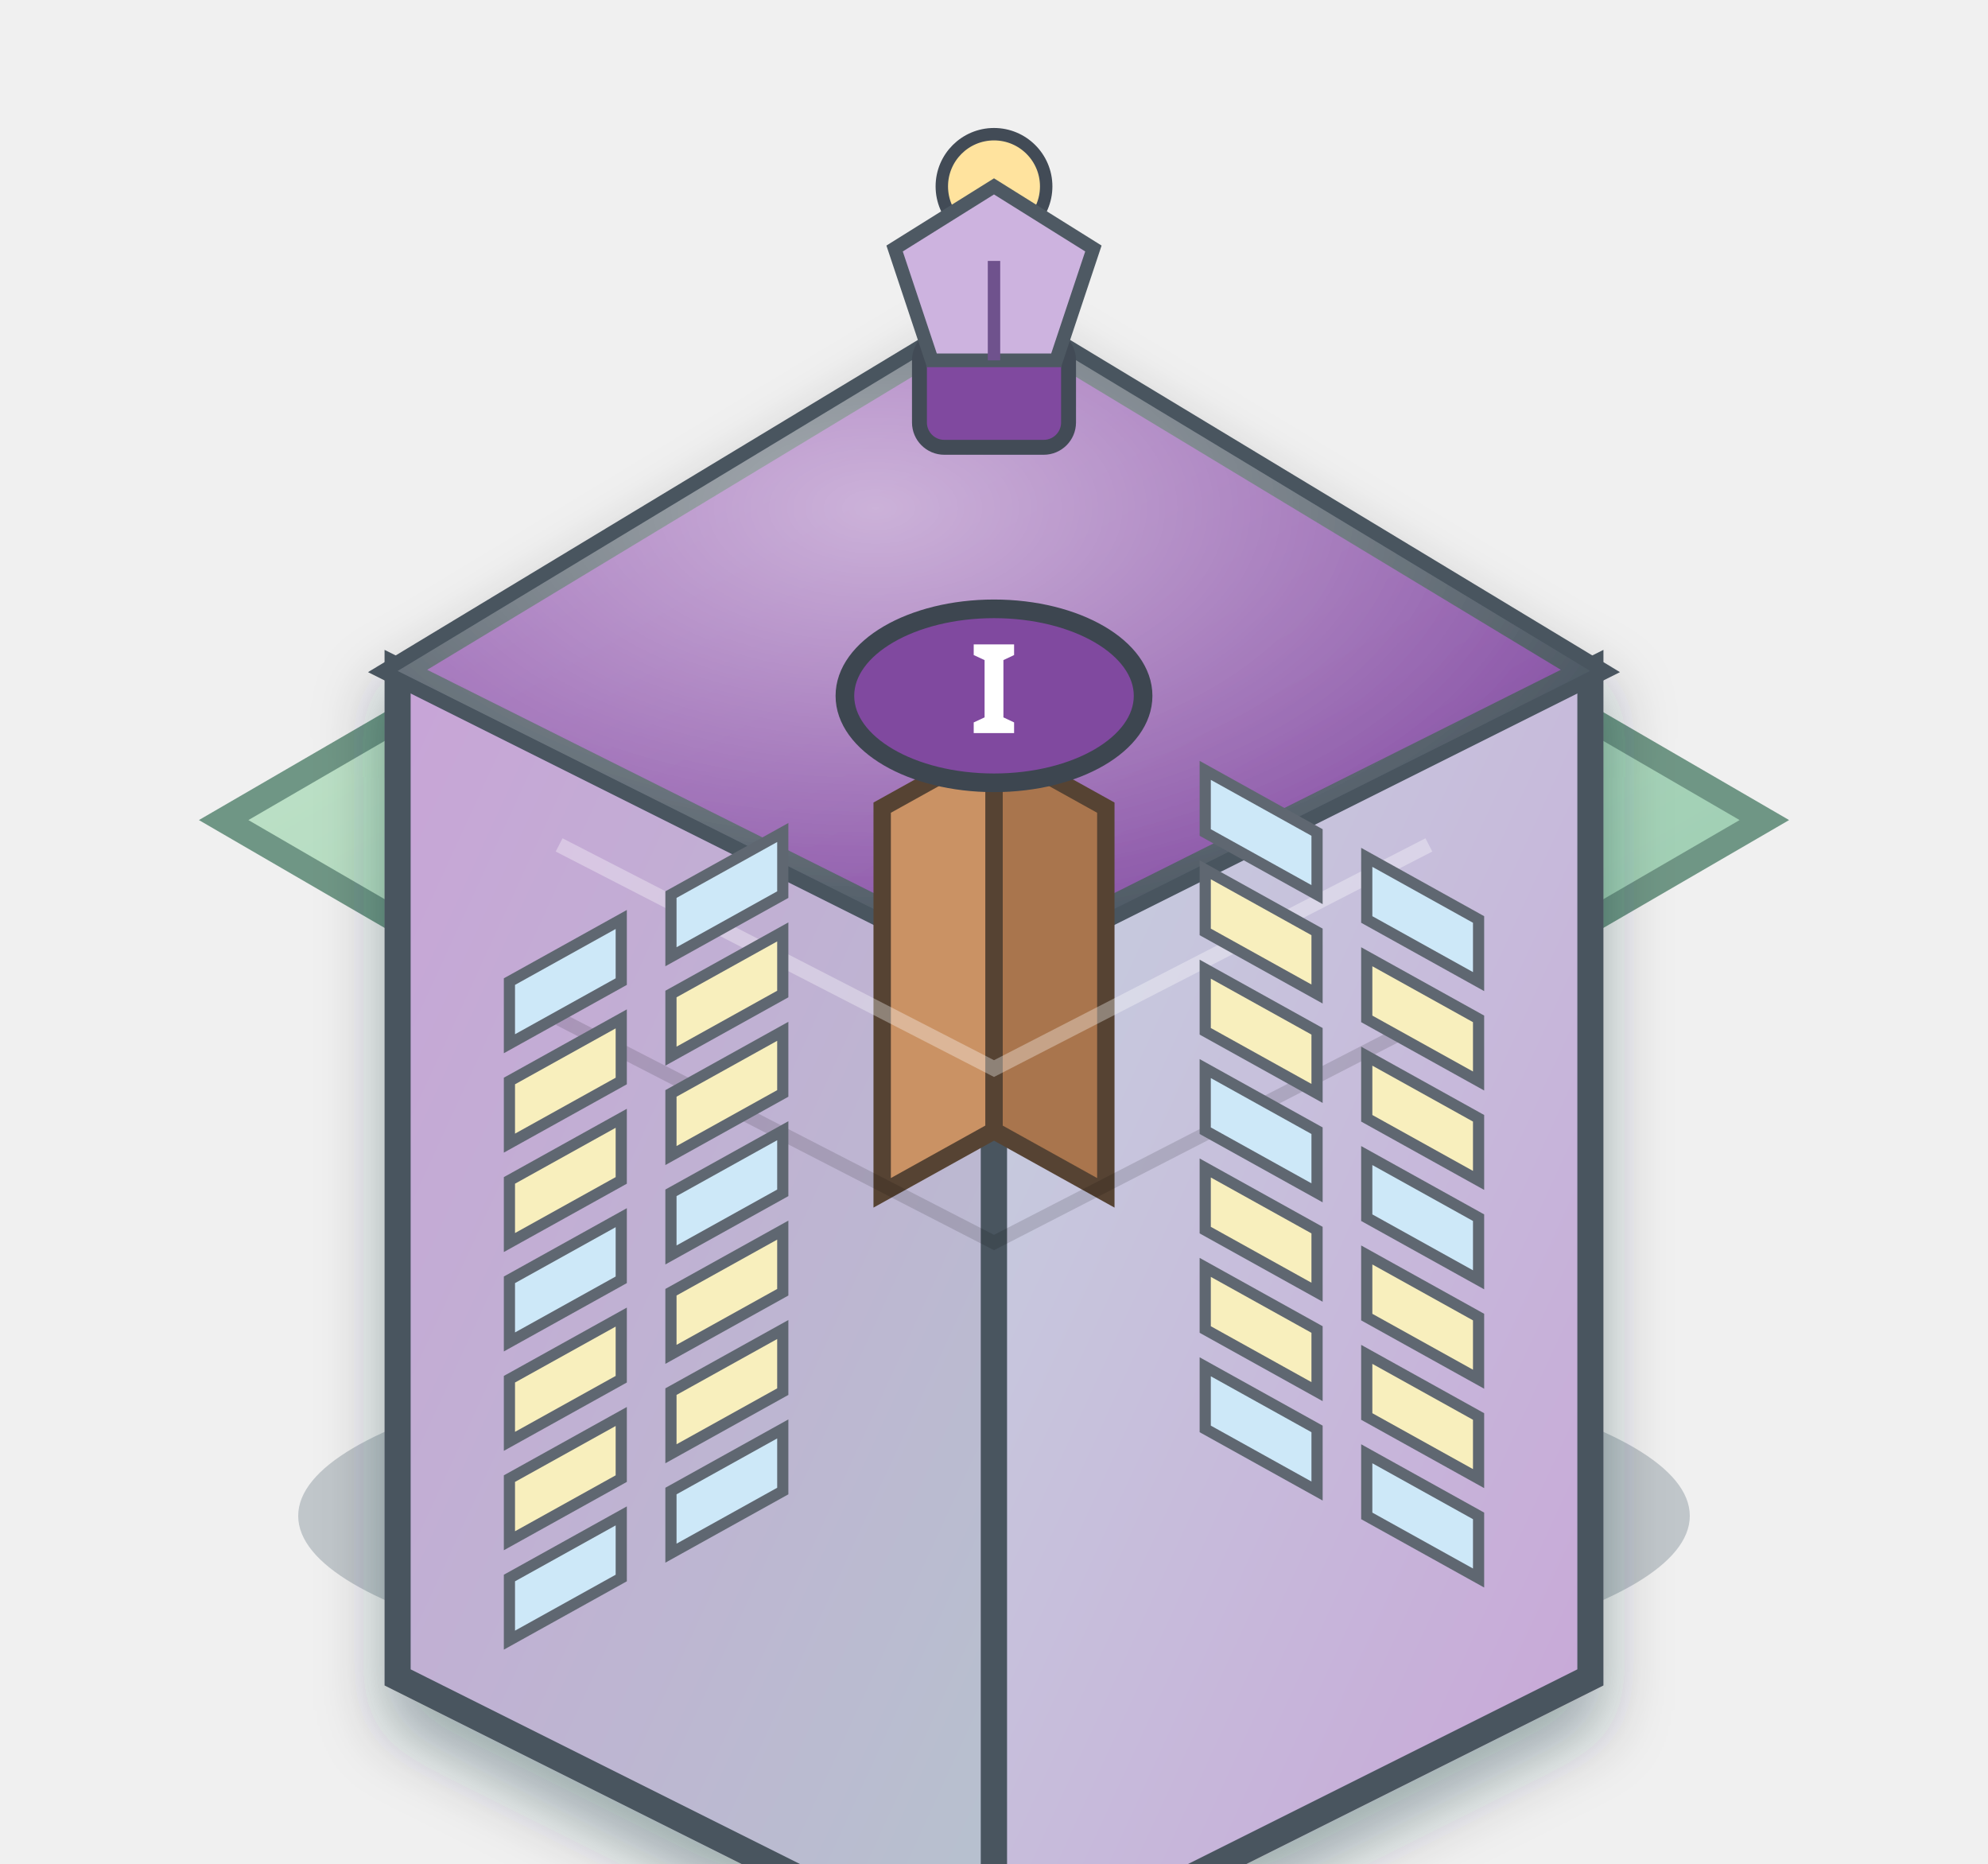
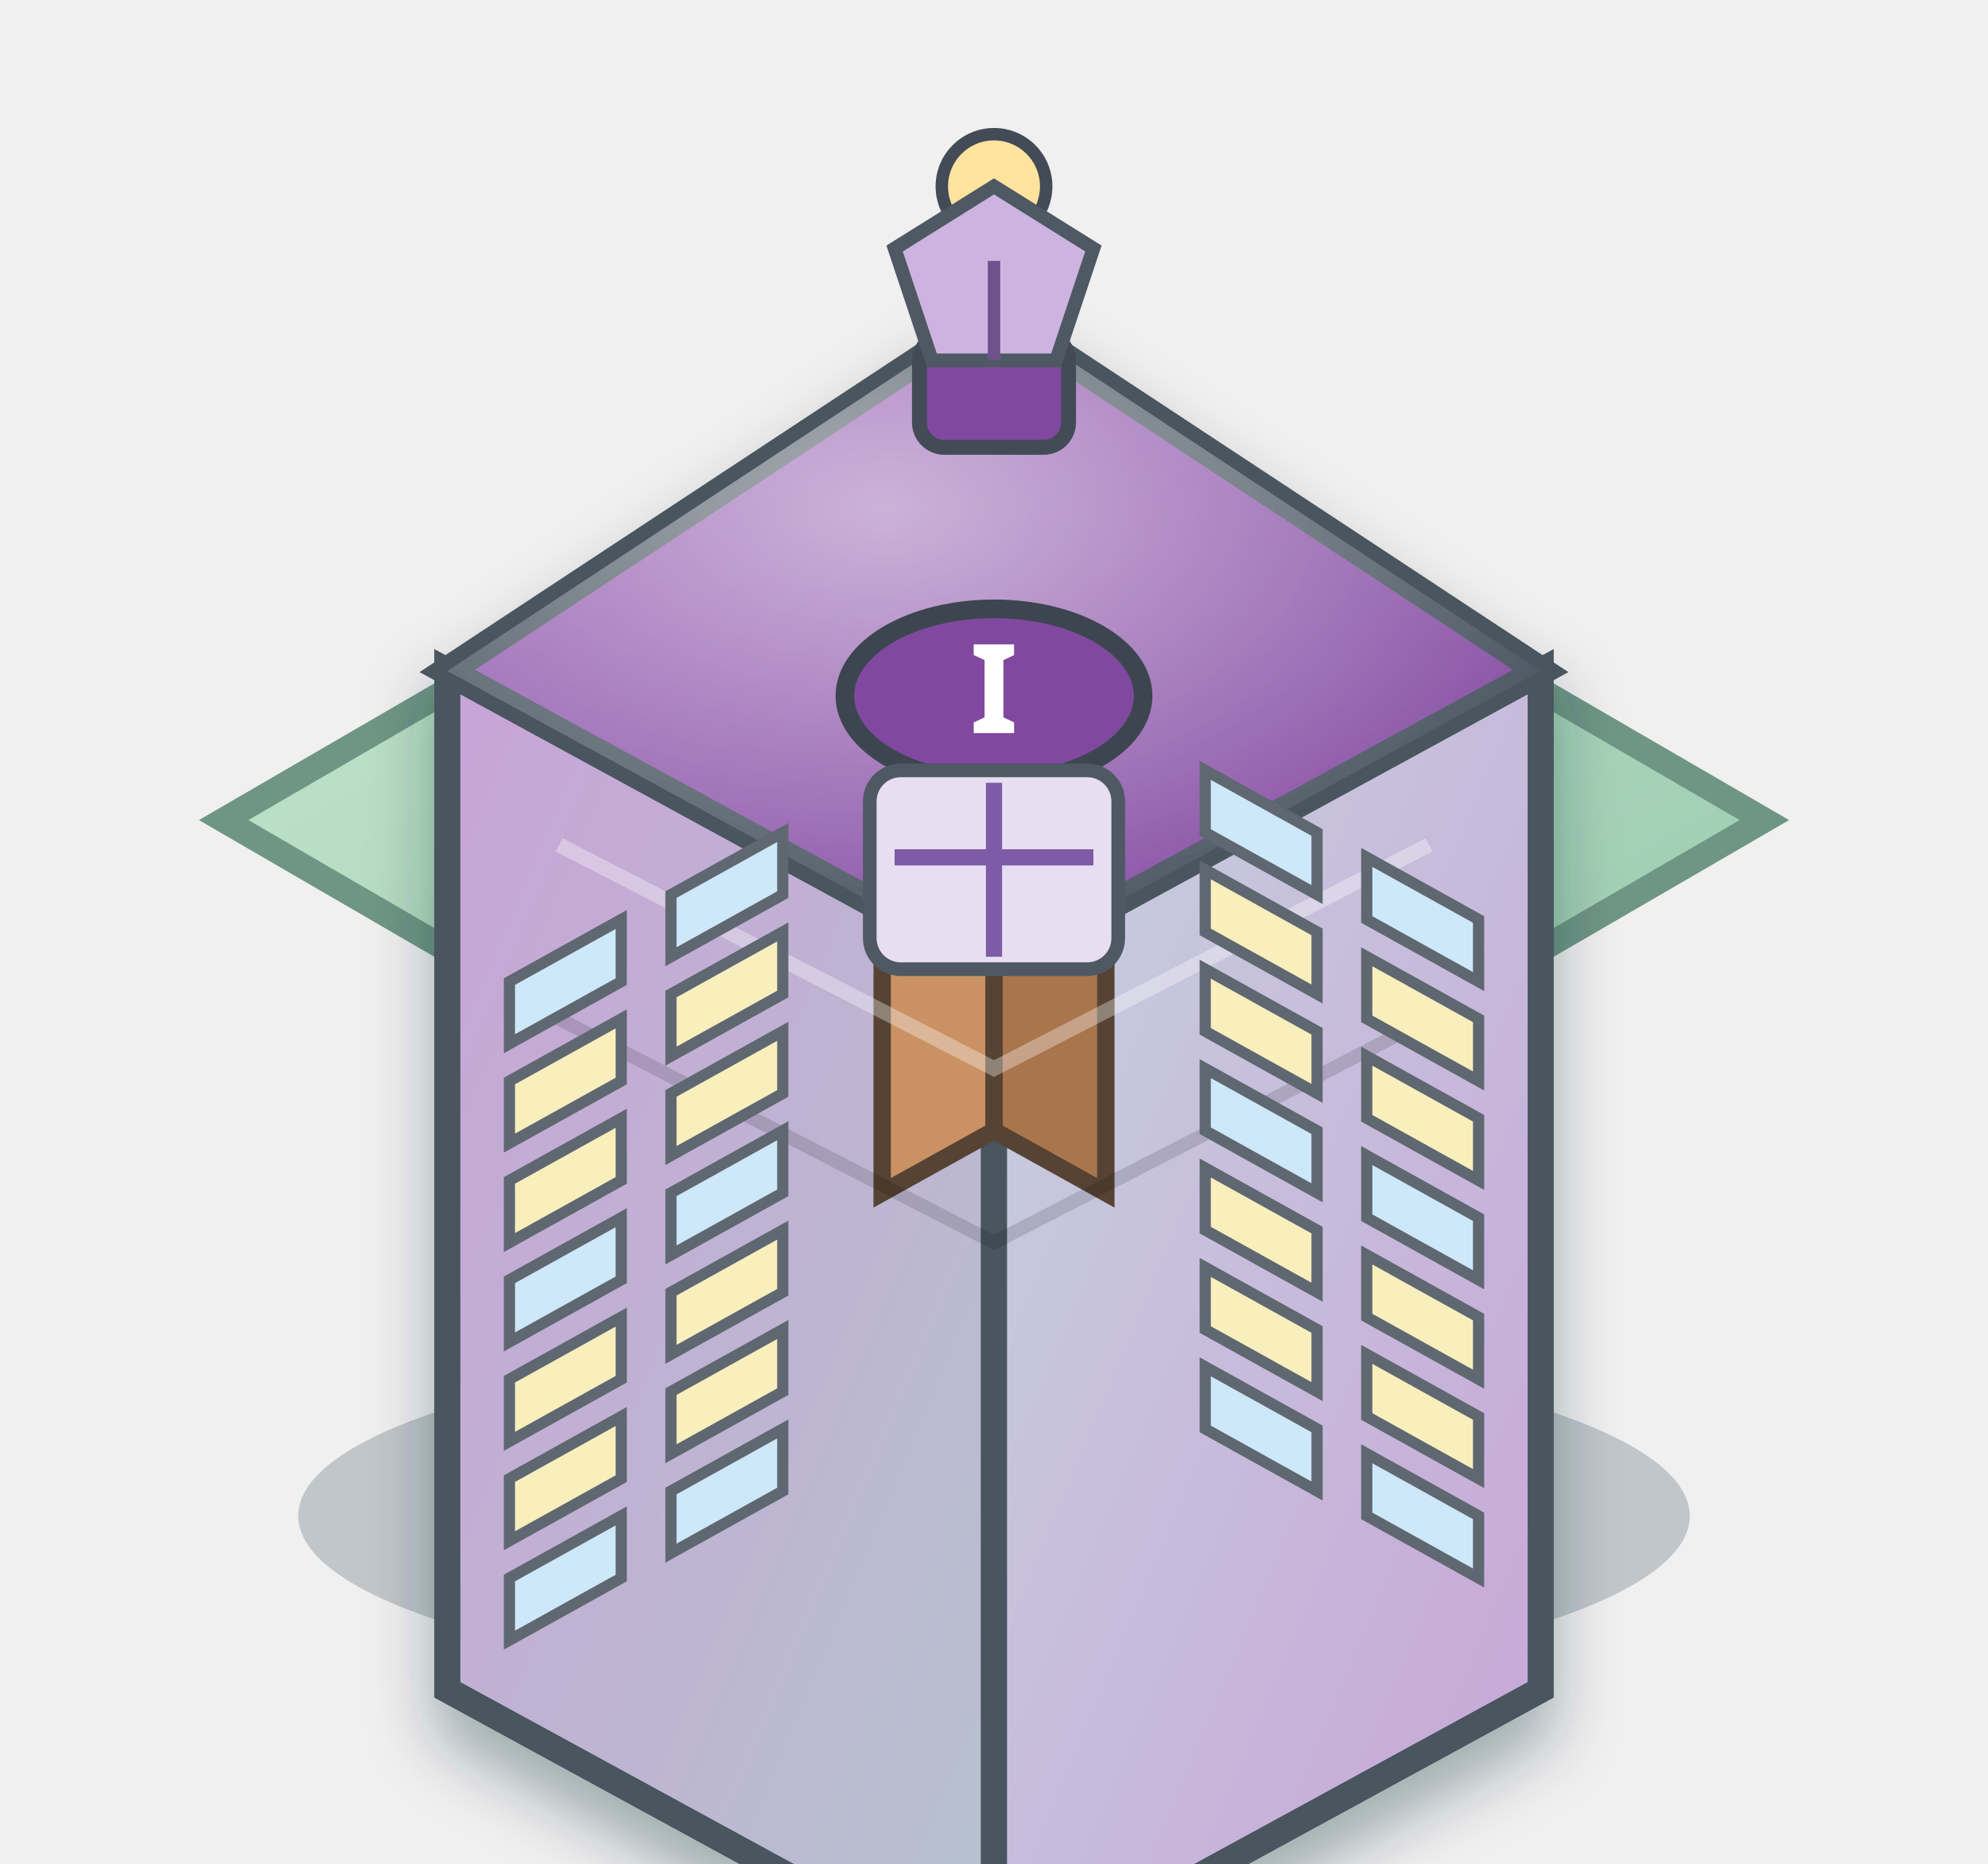
<svg xmlns="http://www.w3.org/2000/svg" width="160" height="150" viewBox="0 0 160 150" fill="none">
  <defs>
    <linearGradient id="ground" x1="0" y1="0" x2="1" y2="1">
      <stop offset="0%" stop-color="#c7e7cd" />
      <stop offset="100%" stop-color="#95c8ad" />
    </linearGradient>
    <linearGradient id="roofFace" x1="0" y1="0" x2="1" y2="1">
      <stop offset="0%" stop-color="#9a62b5" />
      <stop offset="100%" stop-color="#80499f" />
    </linearGradient>
    <linearGradient id="wallL" x1="0" y1="0" x2="1" y2="1">
      <stop offset="0%" stop-color="#c8a4d7" />
      <stop offset="100%" stop-color="#b6c2ce" />
    </linearGradient>
    <linearGradient id="wallR" x1="0" y1="0" x2="1" y2="1">
      <stop offset="0%" stop-color="#c6d2df" />
      <stop offset="100%" stop-color="#c8a4d7" />
    </linearGradient>
    <radialGradient id="roofSpec" cx="40%" cy="30%" r="70%">
      <stop offset="0%" stop-color="#ffffff88" />
      <stop offset="100%" stop-color="#ffffff00" />
    </radialGradient>
    <filter id="softShadow" x="-20%" y="-20%" width="140%" height="140%">
      <feDropShadow dx="0" dy="3" stdDeviation="2.6" flood-color="#122a38" flood-opacity="0.35" />
    </filter>
  </defs>
  <ellipse cx="80" cy="122" rx="56" ry="14" fill="#173246" opacity="0.22" />
  <polygon points="80,30 142,66 80,102 18,66" fill="url(#ground)" stroke="#6f9685" stroke-width="2" />
  <g filter="url(#softShadow)">
-     <polygon points="32,54 80,78 80,159 32,135" fill="url(#wallL)" stroke="#48545f" stroke-width="2.1" />
-     <polygon points="128,54 80,78 80,159 128,135" fill="url(#wallR)" stroke="#48545f" stroke-width="2.1" />
-     <polygon points="80,25 128,54 80,78 32,54" fill="url(#roofFace)" stroke="#48545f" stroke-width="2.3" />
-     <polygon points="80,25 128,54 80,78 32,54" fill="url(#roofSpec)" />
+     <polygon points="36,54 80,78 80,160 36,136" fill="url(#wallL)" stroke="#48545f" stroke-width="2.1" />
+     <polygon points="124,54 80,78 80,160 124,136" fill="url(#wallR)" stroke="#48545f" stroke-width="2.1" />
+     <polygon points="80,25 124,54 80,78 36,54" fill="url(#roofFace)" stroke="#48545f" stroke-width="2.3" />
+     <polygon points="80,25 124,54 80,78 36,54" fill="url(#roofSpec)" />
  </g>
  <polygon points="80,60 89,65 89,96 80,91" fill="#a9754d" stroke="#564333" stroke-width="1.4" />
  <polygon points="80,60 71,65 71,96 80,91" fill="#ca9264" stroke="#564333" stroke-width="1.4" />
  <polyline points="45,68 80,86 115,68" stroke="#ffffff55" stroke-width="1.2" />
  <polyline points="45,82 80,100 115,82" stroke="#00000022" stroke-width="1.1" />
  <polygon points="97,62 106,67 106,72 97,67" fill="#cde8f8" stroke="#5f6771" stroke-width="0.9" />
  <polygon points="110,69 119,74 119,79 110,74" fill="#cde8f8" stroke="#5f6771" stroke-width="0.9" />
  <polygon points="97,70 106,75 106,80 97,75" fill="#f8efbd" stroke="#5f6771" stroke-width="0.9" />
  <polygon points="110,77 119,82 119,87 110,82" fill="#f8efbd" stroke="#5f6771" stroke-width="0.9" />
  <polygon points="97,78 106,83 106,88 97,83" fill="#f8efbd" stroke="#5f6771" stroke-width="0.9" />
  <polygon points="110,85 119,90 119,95 110,90" fill="#f8efbd" stroke="#5f6771" stroke-width="0.9" />
  <polygon points="97,86 106,91 106,96 97,91" fill="#cde8f8" stroke="#5f6771" stroke-width="0.9" />
  <polygon points="110,93 119,98 119,103 110,98" fill="#cde8f8" stroke="#5f6771" stroke-width="0.9" />
  <polygon points="97,94 106,99 106,104 97,99" fill="#f8efbd" stroke="#5f6771" stroke-width="0.9" />
  <polygon points="110,101 119,106 119,111 110,106" fill="#f8efbd" stroke="#5f6771" stroke-width="0.9" />
  <polygon points="97,102 106,107 106,112 97,107" fill="#f8efbd" stroke="#5f6771" stroke-width="0.9" />
  <polygon points="110,109 119,114 119,119 110,114" fill="#f8efbd" stroke="#5f6771" stroke-width="0.9" />
  <polygon points="97,110 106,115 106,120 97,115" fill="#cde8f8" stroke="#5f6771" stroke-width="0.9" />
  <polygon points="110,117 119,122 119,127 110,122" fill="#cde8f8" stroke="#5f6771" stroke-width="0.9" />
  <polygon points="63,67 54,72 54,77 63,72" fill="#cde8f8" stroke="#5f6771" stroke-width="0.9" />
  <polygon points="50,74 41,79 41,84 50,79" fill="#cde8f8" stroke="#5f6771" stroke-width="0.9" />
  <polygon points="63,75 54,80 54,85 63,80" fill="#f8efbd" stroke="#5f6771" stroke-width="0.9" />
  <polygon points="50,82 41,87 41,92 50,87" fill="#f8efbd" stroke="#5f6771" stroke-width="0.9" />
  <polygon points="63,83 54,88 54,93 63,88" fill="#f8efbd" stroke="#5f6771" stroke-width="0.9" />
  <polygon points="50,90 41,95 41,100 50,95" fill="#f8efbd" stroke="#5f6771" stroke-width="0.9" />
  <polygon points="63,91 54,96 54,101 63,96" fill="#cde8f8" stroke="#5f6771" stroke-width="0.9" />
  <polygon points="50,98 41,103 41,108 50,103" fill="#cde8f8" stroke="#5f6771" stroke-width="0.9" />
  <polygon points="63,99 54,104 54,109 63,104" fill="#f8efbd" stroke="#5f6771" stroke-width="0.9" />
  <polygon points="50,106 41,111 41,116 50,111" fill="#f8efbd" stroke="#5f6771" stroke-width="0.9" />
  <polygon points="63,107 54,112 54,117 63,112" fill="#f8efbd" stroke="#5f6771" stroke-width="0.9" />
  <polygon points="50,114 41,119 41,124 50,119" fill="#f8efbd" stroke="#5f6771" stroke-width="0.9" />
  <polygon points="63,115 54,120 54,125 63,120" fill="#cde8f8" stroke="#5f6771" stroke-width="0.9" />
  <polygon points="50,122 41,127 41,132 50,127" fill="#cde8f8" stroke="#5f6771" stroke-width="0.9" />
  <ellipse cx="80" cy="56" rx="12" ry="7" fill="#80499f" stroke="#3d4650" stroke-width="1.5" />
  <text x="80" y="59" font-size="10" text-anchor="middle" fill="#ffffff" font-family="Verdana" font-weight="700">I</text>
+   <rect x="70" y="62" width="20" height="16" rx="2.5" fill="#e8def2" stroke="#4e5963" stroke-width="1.1" />
+   <line x1="80" y1="63" x2="80" y2="77" stroke="#7f5aa6" stroke-width="1.3" />
+   <line x1="72" y1="69" x2="88" y2="69" stroke="#7f5aa6" stroke-width="1.3" />
  <rect x="74" y="27" width="12" height="9" rx="2" fill="#80499f" stroke="#424b56" stroke-width="1.2" />
  <rect x="78" y="17" width="4" height="10" rx="1.6" fill="#8fa0b4" />
  <circle cx="80" cy="15" r="4.2" fill="#ffe39e" stroke="#424b56" stroke-width="1" />
  <path d="M80 15 L88 20 L85 29 L75 29 L72 20 Z" fill="#cdb3df" stroke="#4e5963" stroke-width="1.1" />
  <line x1="80" y1="21" x2="80" y2="29" stroke="#6f528d" stroke-width="1" />
</svg>
